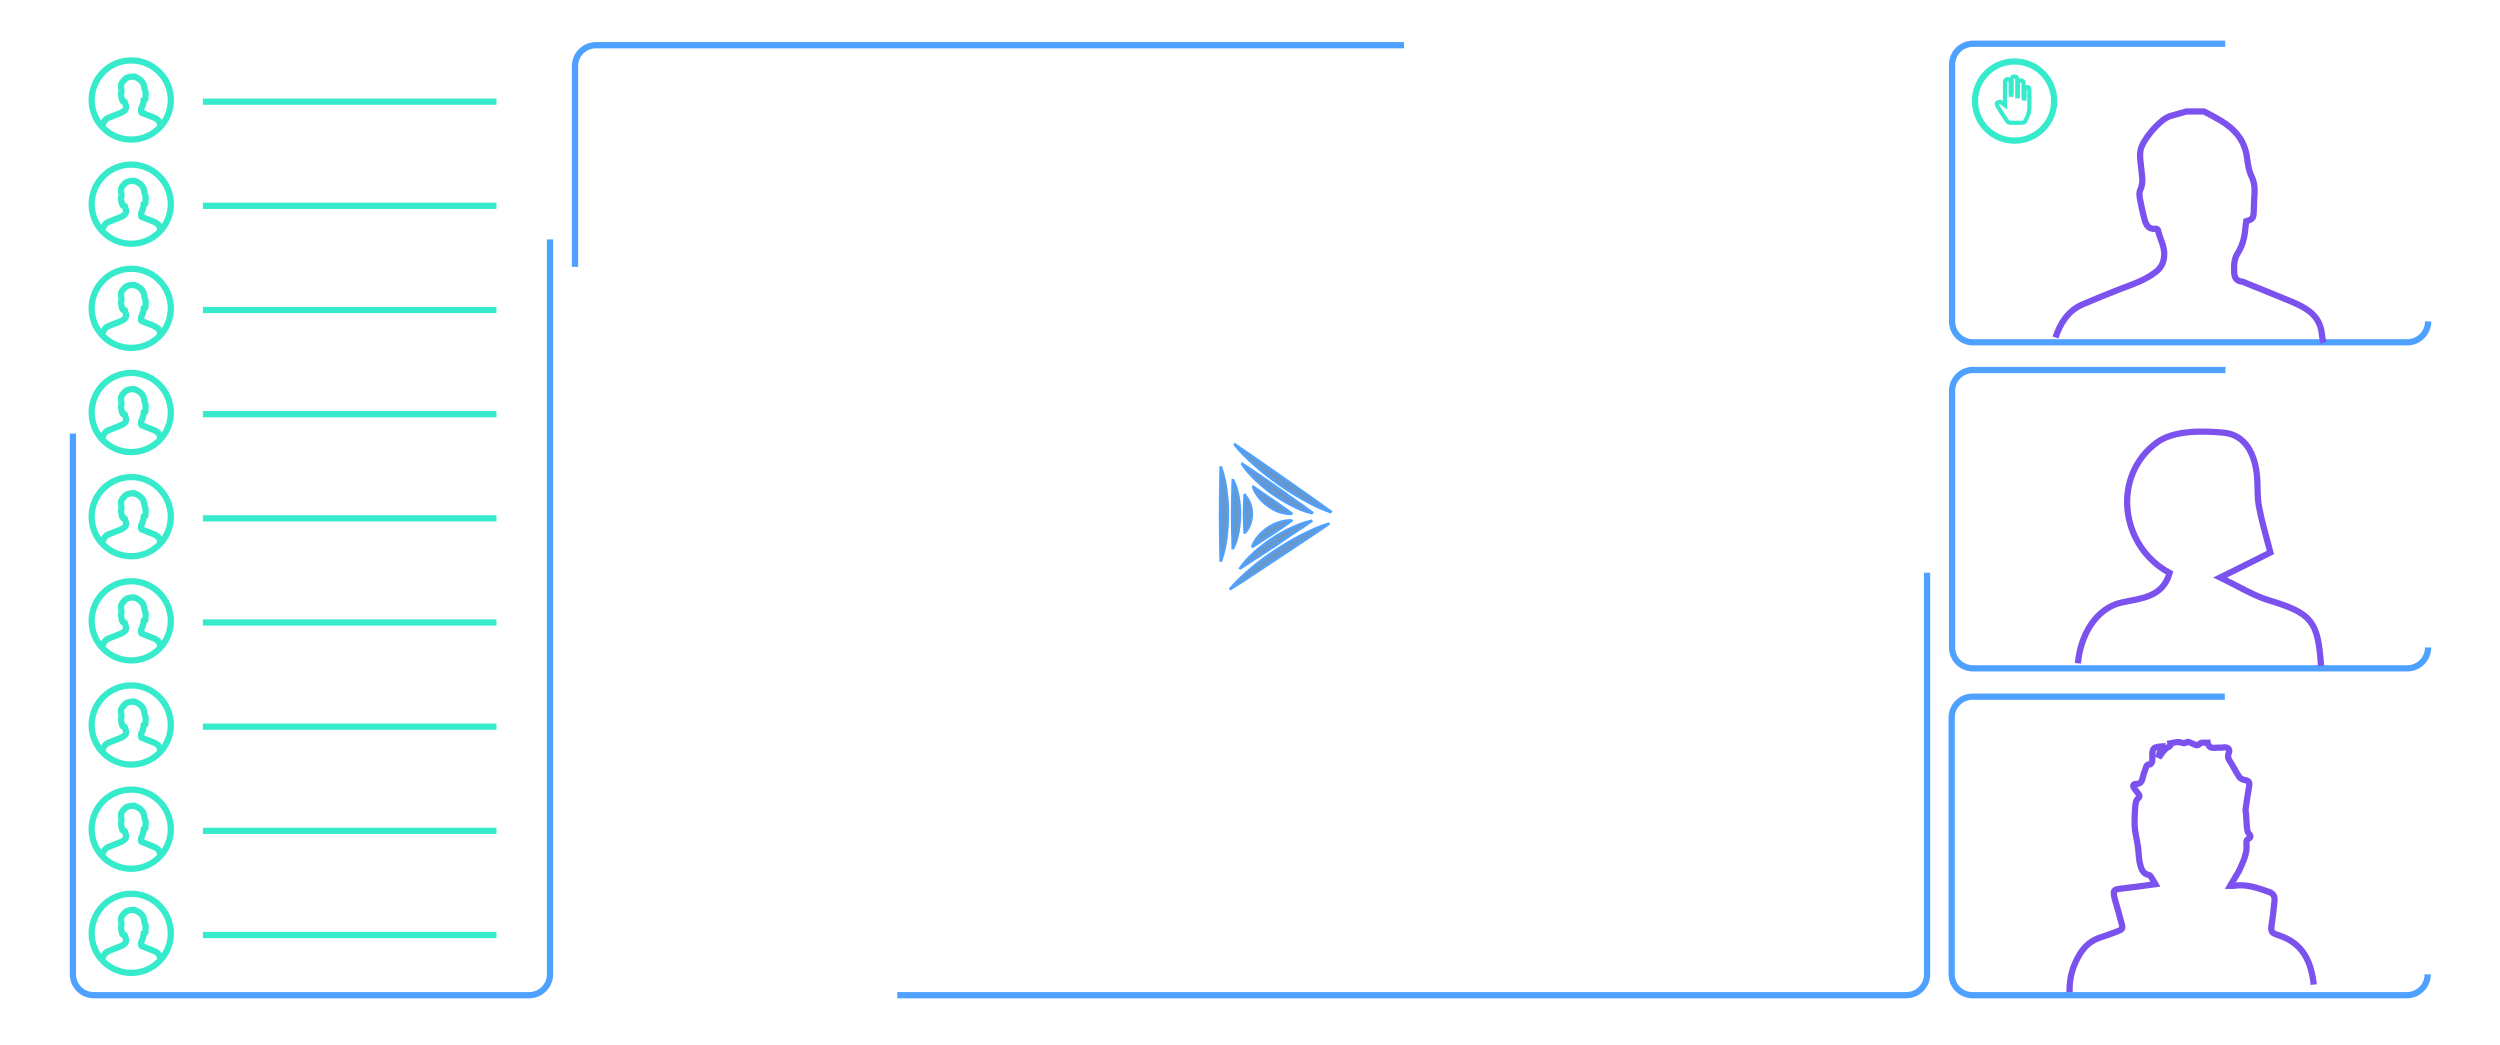
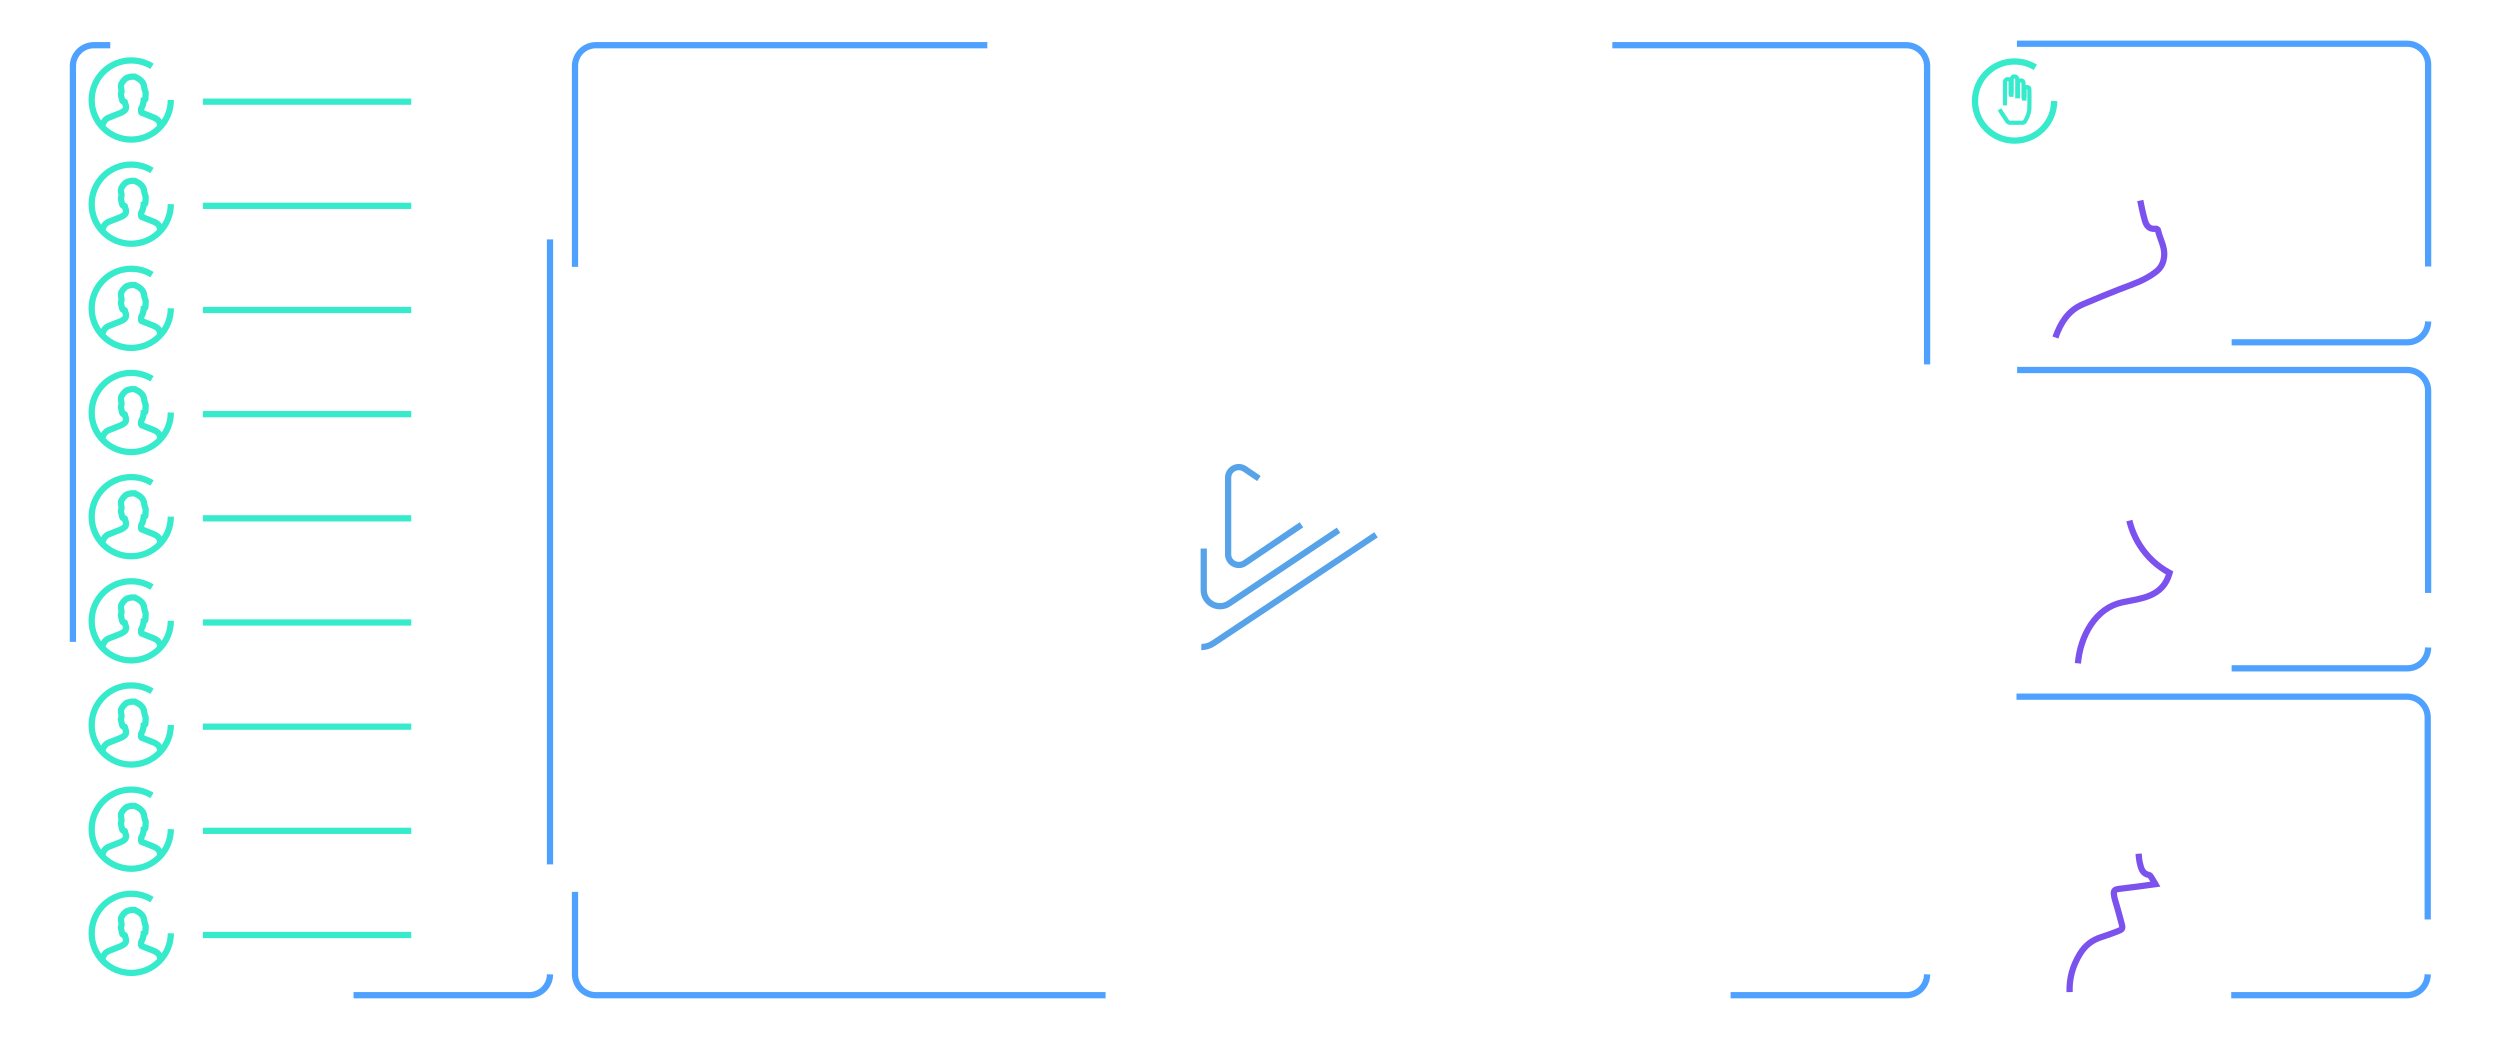
<svg xmlns="http://www.w3.org/2000/svg" version="1.1" x="0px" y="0px" viewBox="0 0 1200 501.3" enable-background="new 0 0 1200 501.3" xml:space="preserve">
  <style type="text/css">
	@keyframes dash {
		to {
			stroke-dashoffset: 0;
		}
	}

	#Layer_2 {
- 		stroke-dasharray: 500; stroke-dashoffset: 200000; animation: dash 999s linear forwards;
+ 		stroke-dasharray: 300; stroke-dashoffset: 200000; animation: dash 999s linear forwards;
	}
</style>
  <g id="Layer_2">
-     <path fill="#6698D0" stroke="#4FA1FF" stroke-miterlimit="10" d="M590.5,282.5c3.2-3.8,6.7-6.9,10.3-10c3.6-3,7.4-5.8,11.4-8.4   c3.9-2.6,8-5,12.2-7.2c4.2-2.1,8.5-4.2,13.2-5.6l0.2,0.3l-5.8,4l-5.9,3.9l-11.7,7.8l-11.8,7.8l-5.9,3.9l-6,3.8L590.5,282.5z" />
-     <path fill="#6698D0" stroke="#4FA1FF" stroke-miterlimit="10" d="M638.6,245.9c-4.7-1.6-8.9-3.7-13-6c-4.1-2.3-8.1-4.8-11.9-7.5   c-3.8-2.7-7.6-5.6-11.1-8.7s-7-6.3-10-10.2l0.2-0.3l5.8,4l5.8,4l11.5,8l11.5,8.1l5.8,4.1l5.7,4.1L638.6,245.9z" />
-     <path fill="#6698D0" stroke="#4FA1FF" stroke-miterlimit="10" d="M586.2,224.4c1.4,3.8,2.1,7.4,2.6,11.2c0.5,3.8,0.7,7.4,0.7,11.2   c0,3.8-0.3,7.4-0.7,11.2c-0.5,3.8-1.2,7.4-2.6,11.2h-0.4l-0.1-5.7l-0.1-5.6l-0.1-11.2l0.1-11.2l0.1-5.6l0.1-5.6H586.2L586.2,224.4z   " />
-     <path fill="#6698D0" stroke="#4FA1FF" stroke-miterlimit="10" d="M595.1,272.7c2.1-3,4.6-5.6,7.1-7.8c2.6-2.3,5.3-4.4,8.2-6.3   c2.8-1.9,5.8-3.6,9-5.1c3.2-1.5,6.4-2.8,10-3.6l0.2,0.3l-4.2,2.9l-4.3,2.8l-8.5,5.8l-8.6,5.6l-4.3,2.8l-4.3,2.8L595.1,272.7z" />
-     <path fill="#6698D0" stroke="#4FA1FF" stroke-miterlimit="10" d="M629.7,246.4c-3.6-0.8-6.8-2.2-9.9-3.8c-3.1-1.6-6-3.4-8.8-5.3   c-2.8-1.9-5.4-4.1-8-6.5c-2.5-2.4-4.9-4.9-6.9-8l0.2-0.3l4.3,2.8l4.2,2.9l8.4,5.8l8.4,6l4.3,3l4.1,3L629.7,246.4z" />
-     <path fill="#6698D0" stroke="#4FA1FF" stroke-miterlimit="10" d="M592,230.4c1.4,2.7,2.1,5.4,2.6,8.2c0.5,2.7,0.7,5.4,0.7,8.2   s-0.3,5.4-0.7,8.2c-0.5,2.7-1.2,5.4-2.6,8.2h-0.4l-0.1-4.1l-0.1-4.1l-0.1-8.2l0.1-8.2l0.1-4.1l0.1-4.1L592,230.4L592,230.4z" />
-     <path fill="#6698D0" stroke="#4FA1FF" stroke-miterlimit="10" d="M601,262.2c0.8-2.2,2-3.8,3.3-5.3c1.3-1.4,2.7-2.7,4.3-3.7   c1.6-1,3.2-1.9,5.1-2.5c1.9-0.6,3.8-1.1,6.2-1l0.2,0.3l-2.3,1.6l-2.3,1.6l-4.7,3.2l-4.7,3l-2.4,1.6l-2.4,1.5L601,262.2z" />
-     <path fill="#6698D0" stroke="#4FA1FF" stroke-miterlimit="10" d="M619.8,246.8c-2.3,0-4.3-0.5-6.1-1.1c-1.8-0.7-3.5-1.6-5-2.7   c-1.6-1.1-2.9-2.3-4.2-3.8c-1.2-1.5-2.4-3.2-3.1-5.4l0.2-0.3l2.3,1.6l2.3,1.6l4.7,3.2l4.6,3.2l2.3,1.6l2.3,1.7L619.8,246.8z" />
-     <path fill="#6698D0" stroke="#4FA1FF" stroke-miterlimit="10" d="M597.7,237.7c1.4,1.5,2.1,3,2.6,4.5c0.5,1.5,0.7,3,0.7,4.5   c0,1.5-0.3,3-0.7,4.5c-0.5,1.5-1.2,3-2.6,4.5h-0.4l-0.1-2.3l-0.1-2.3l-0.1-4.5l0.1-4.5l0.1-2.3l0.1-2.3h0.4V237.7z" />
    <g>
      <path fill="none" stroke="#4FA1FF" stroke-width="3" stroke-miterlimit="10" d="M925,467.7c0,5.5-4.5,10-10,10H286    c-5.5,0-10-4.5-10-10v-436c0-5.5,4.5-10,10-10h629c5.5,0,10,4.5,10,10V467.7z" />
    </g>
    <g>
      <path fill="none" stroke="#4FA1FF" stroke-width="3" stroke-miterlimit="10" d="M264,467.7c0,5.5-4.5,10-10,10H45    c-5.5,0-10-4.5-10-10v-436c0-5.5,4.5-10,10-10h209c5.5,0,10,4.5,10,10V467.7z" />
    </g>
    <g>
      <path fill="none" stroke="#4FA1FF" stroke-width="3" stroke-miterlimit="10" d="M1165.5,154.3c0,5.5-4.5,10-10,10H947    c-5.5,0-10-4.5-10-10V31c0-5.5,4.5-10,10-10h208.5c5.5,0,10,4.5,10,10V154.3z" />
    </g>
    <g>
      <path fill="none" stroke="#4FA1FF" stroke-width="3" stroke-miterlimit="10" d="M1165.5,310.8c0,5.5-4.5,10-10,10H947    c-5.5,0-10-4.5-10-10V187.6c0-5.5,4.5-10,10-10h208.5c5.5,0,10,4.5,10,10V310.8z" />
    </g>
    <g>
      <path fill="none" stroke="#4FA1FF" stroke-width="3" stroke-miterlimit="10" d="M1165.3,467.7c0,5.5-4.5,10-10,10H946.8    c-5.5,0-10-4.5-10-10V344.4c0-5.5,4.5-10,10-10h208.5c5.5,0,10,4.5,10,10V467.7z" />
    </g>
    <g>
      <path fill="none" stroke="#7C52EF" stroke-width="3" stroke-miterlimit="10" d="M986.6,162c2.4-6.9,6.1-13,13.3-16    c5.9-2.5,11.7-4.9,17.6-7.2c6-2.3,12.1-4.2,17.3-8.3c2.6-2,3.7-4.4,4-7.6c0.4-4.5-2.1-8.3-3-12.5c-0.1-0.3-0.7-0.7-1.1-0.6    c-3.2,0.4-4.5-1.6-5.2-4.1c-1-3.5-1.7-7.1-2.4-10.6c-0.2-1.3-0.3-2.8,0.2-3.9c1.7-3.4,0.8-6.9,0.5-10.3c-0.3-2.8-0.8-5.7-0.4-8.5    c0.7-4.9,8.8-14.4,13.4-16.3c0.4-0.2,0.9-0.4,1.3-0.5c2.5-0.7,4.9-1.4,7.4-2.1c2.8,0,5.6,0,8.4,0c2.7,1.4,5.4,2.8,7.9,4.3    c6.9,4.1,11.8,9.7,12.8,18.1c0.4,2.9,0.8,6,2.1,8.6c1.2,2.5,1.6,5,1.5,7.6c-0.2,3.1-0.3,6.2-0.4,9.3c-0.1,3.2-0.4,3.8-3.6,4.8    c-0.1,0.9-0.3,1.9-0.4,2.9c-0.3,4.5-1.3,8.7-3.8,12.6c-1.7,2.7-1.7,5.8-1.6,8.9c0.1,2.6,1,4.3,3.8,4.6c0.8,0.1,1.6,0.6,2.4,0.9    c7.4,3,14.7,5.9,22.1,9c2.1,0.9,4.1,1.9,6,3.1c4.6,2.8,7.3,6.8,7.8,12.2c0.1,1.4,0.4,2.8,0.8,4.1" />
      <path fill="none" stroke="#7C52EF" stroke-width="3" stroke-miterlimit="10" d="M1013,228.6" />
    </g>
    <g>
      <path fill="none" stroke="#7C52EF" stroke-width="3" stroke-miterlimit="10" d="M997.4,318.4c1.1-12.9,8.3-26.6,21.4-29.3    c8.9-1.9,19.4-2.4,22.6-14.1c-24-12.9-27.9-46.9-5.8-62.8c7.8-5.6,21.3-5.5,31.8-4.5c10.6,1,15.1,10.6,16,21.1    c0.4,4.8,0,9.6,0.9,14.3c1.2,6.7,3.2,13.2,5.5,22.1c-5.1,2.6-12.6,6.3-24.1,12c9.3,4.5,16,8.7,23.2,10.9    c21.1,6.3,23.7,10.2,25.2,31.5" />
    </g>
    <g>
      <path fill="none" stroke="#7C52EF" stroke-width="3" stroke-miterlimit="10" d="M993.4,476.2c-0.2-6.7,1.5-12.6,4.9-18.2    c2.4-4,5.8-6.8,10.4-8.2c2.5-0.8,4.9-1.7,7.3-2.6c2.9-1.1,3.1-1.3,2.3-4.2c-1-4-2.2-7.9-3.3-11.8c-0.2-0.6-0.2-1.3-0.3-1.9    c-0.3-1.8,0.5-2.4,2.2-2.6c5.9-0.7,11.9-1.5,17.7-2.3c-0.5-0.9-1.2-2.1-1.9-3.2c-0.3-0.5-0.7-1.1-1.2-1.2    c-3.2-0.6-3.8-3.3-4.4-5.8c-0.6-2.6-0.5-5.3-0.9-7.9c-0.4-2.7-1-5.3-1.4-7.9c-0.2-1.5-0.2-3.1-0.2-4.6c0.1-2.5,0.1-4.9,0.4-7.3    c0.1-1.1,0.4-2.5,1.1-3.1c1.2-1,0.9-1.8,0.1-2.7c-0.6-0.8-1.3-1.6-1.8-2.4c-0.8-1.1-0.5-2,0.9-2c2.1,0,2.8-1.2,3.2-3    c0.3-1.4,0.8-2.8,1.3-4.1c0.4-1.1,0.5-2.5,2.3-2.3c0.2,0,0.8-0.8,0.9-1.2c0.2-0.9,0.1-1.9,0.1-2.8c0-3.8,0.5-4.3,4.5-4.6    c-0.4,1.4-0.8,2.7-1.3,4.1c0.2,0.1,0.4,0.2,0.6,0.3c0.4-0.5,0.7-1.1,1.1-1.6c0.6-0.7,1.2-1.4,1.9-2c0.8-0.6,2.3-0.7,1.9-2.3    c1.4-0.2,2.8-0.7,4.2-0.6c1.2,0.1,2.3,1.1,3.7,0c0.5-0.4,2.1,0.5,3.1,0.9c1.1,0.4,2,1.2,3.2-0.2c0.6-0.7,2.3-0.3,3.7-0.4    c0.8,3.8,4,2,6.3,2.4c0.5,0.1,1-0.2,1.5-0.2c2.2,0,3.1,1.1,2.2,3.1c-0.5,1.3-0.2,2.2,0.5,3.3c1.7,2.6,3,5.4,4.7,7.9    c0.5,0.7,1.6,1.2,2.5,1.4c1.9,0.3,2.5,0.9,2.2,2.9c-0.6,3.7-1.2,7.3-1.7,11c-0.1,0.8,0.1,1.6,0.2,2.3c0.2,2.4,0.2,4.8,0.5,7.2    c0.1,0.8,0.3,1.8,0.9,2.4c1,1,0.9,1.8-0.2,2.4c-1.1,0.6-1.1,1.3-1,2.4c0.5,4.6-1.6,8.6-3.4,12.7c-0.1,0.1-0.2,0.2-0.2,0.4    c-1.4,2.4-2.8,4.7-4.2,7.1c0.3,0,1,0.1,1.6,0c6-1,11.5,1,17,2.9c1.9,0.7,2.8,2,2.7,3.9c-0.3,3.3-0.7,6.5-1.1,9.8    c0,0.4-0.2,0.7-0.2,1.1c-0.6,4.5-0.6,4.8,3.7,6.2c11.4,3.8,15.2,12.8,16.4,23.5" />
    </g>
    <g>
      <path fill="none" stroke="#36EACC" stroke-width="2" stroke-miterlimit="10" d="M962.4,50.6c0-3.4,0-6.9,0-10.4c0-0.3,0-0.7,0-1    c0.1-0.8,0.7-1.3,1.5-1.2c0.9,0.1,1.2,0.6,1.2,1.4c0,1.7,0,3.5,0,5.2c0,0.3,0,0.6,0.1,0.9c0.1,0,0.2,0,0.3,0    c0-0.3,0.1-0.6,0.1-0.8c0-2.1,0-4.3,0-6.4c0-1.1,0.5-1.7,1.4-1.6c0.8,0,1.3,0.6,1.3,1.6c0,2.3,0,4.7,0,7c0,0.3,0,0.6,0,0.9    c0.1,0,0.2,0,0.3,0c0-0.8,0-1.6,0-2.4c0-1.3,0-2.6,0-3.9c0-0.9,0.5-1.3,1.4-1.3c0.8,0,1.3,0.5,1.3,1.4c0,2.1,0,4.3,0,6.4    c0,0.3,0,0.6,0.1,0.9c0.1,0,0.2,0,0.3,0c0-0.3,0.1-0.6,0.1-0.9c0-1.1,0-2.2,0-3.4c0-0.8,0.4-1.2,1.2-1.2s1.1,0.5,1.1,1.2    c0,3.1,0.1,6.1,0,9.2c-0.1,2.2-1.1,4.3-2.2,6.2c-0.2,0.3-0.7,0.5-1.1,0.5c-2,0-4.1,0.1-6.1,0c-0.5,0-1.1-0.4-1.3-0.8    c-1.6-2.3-3.1-4.7-4.6-7.2c-0.2-0.4-0.4-1.3-0.3-1.4c0.5-0.4,1.2-0.7,1.7-0.6C961,49.4,961.7,50.1,962.4,50.6z" />
    </g>
    <circle fill="none" stroke="#36EACC" stroke-width="3" stroke-miterlimit="10" cx="967" cy="48.5" r="19" />
    <circle fill="none" stroke="#36EACC" stroke-width="3" stroke-miterlimit="10" cx="63" cy="48" r="19" />
    <g>
      <path fill="none" stroke="#36EACC" stroke-width="3" stroke-miterlimit="10" d="M49.2,60c0.5-1.5,1.3-2.8,2.9-3.5    c1.3-0.5,2.5-1,3.8-1.5c1.3-0.5,2.6-0.9,3.7-1.8c0.6-0.4,0.8-0.9,0.9-1.6c0.1-1-0.5-1.8-0.6-2.7c0-0.1-0.2-0.1-0.2-0.1    c-0.7,0.1-1-0.4-1.1-0.9c-0.2-0.8-0.4-1.5-0.5-2.3c-0.1-0.3-0.1-0.6,0-0.8c0.4-0.7,0.2-1.5,0.1-2.2c-0.1-0.6-0.2-1.2-0.1-1.8    c0.2-1.1,1.9-3.1,2.9-3.5c0.1,0,0.2-0.1,0.3-0.1c0.5-0.1,1.1-0.3,1.6-0.4c0.6,0,1.2,0,1.8,0c0.6,0.3,1.2,0.6,1.7,0.9    c1.5,0.9,2.5,2.1,2.8,3.9c0.1,0.6,0.2,1.3,0.4,1.9c0.3,0.5,0.4,1.1,0.3,1.6c0,0.7-0.1,1.3-0.1,2c0,0.7-0.1,0.8-0.8,1    c0,0.2-0.1,0.4-0.1,0.6c-0.1,1-0.3,1.9-0.8,2.7c-0.4,0.6-0.4,1.2-0.4,1.9c0,0.6,0.2,0.9,0.8,1c0.2,0,0.3,0.1,0.5,0.2    c1.6,0.6,3.2,1.3,4.8,1.9c0.4,0.2,0.9,0.4,1.3,0.7c1,0.6,1.6,1.5,1.7,2.6c0,0.3,0.1,0.6,0.2,0.9" />
      <path fill="none" stroke="#36EACC" stroke-width="3" stroke-miterlimit="10" d="M54.9,74.4" />
    </g>
    <circle fill="none" stroke="#36EACC" stroke-width="3" stroke-miterlimit="10" cx="63" cy="98" r="19" />
    <g>
      <path fill="none" stroke="#36EACC" stroke-width="3" stroke-miterlimit="10" d="M49.2,110c0.5-1.5,1.3-2.8,2.9-3.5    c1.3-0.5,2.5-1,3.8-1.5c1.3-0.5,2.6-0.9,3.7-1.8c0.6-0.4,0.8-0.9,0.9-1.6c0.1-1-0.5-1.8-0.6-2.7c0-0.1-0.2-0.1-0.2-0.1    c-0.7,0.1-1-0.4-1.1-0.9c-0.2-0.8-0.4-1.5-0.5-2.3c-0.1-0.3-0.1-0.6,0-0.8c0.4-0.7,0.2-1.5,0.1-2.2c-0.1-0.6-0.2-1.2-0.1-1.8    c0.2-1.1,1.9-3.1,2.9-3.5c0.1,0,0.2-0.1,0.3-0.1c0.5-0.1,1.1-0.3,1.6-0.4c0.6,0,1.2,0,1.8,0c0.6,0.3,1.2,0.6,1.7,0.9    c1.5,0.9,2.5,2.1,2.8,3.9c0.1,0.6,0.2,1.3,0.4,1.9c0.3,0.5,0.4,1.1,0.3,1.6c0,0.7-0.1,1.3-0.1,2c0,0.7-0.1,0.8-0.8,1    c0,0.2-0.1,0.4-0.1,0.6c-0.1,1-0.3,1.9-0.8,2.7c-0.4,0.6-0.4,1.2-0.4,1.9c0,0.6,0.2,0.9,0.8,1c0.2,0,0.3,0.1,0.5,0.2    c1.6,0.6,3.2,1.3,4.8,1.9c0.4,0.2,0.9,0.4,1.3,0.7c1,0.6,1.6,1.5,1.7,2.6c0,0.3,0.1,0.6,0.2,0.9" />
      <path fill="none" stroke="#36EACC" stroke-width="3" stroke-miterlimit="10" d="M54.9,124.4" />
    </g>
    <circle fill="none" stroke="#36EACC" stroke-width="3" stroke-miterlimit="10" cx="63" cy="148" r="19" />
    <g>
      <path fill="none" stroke="#36EACC" stroke-width="3" stroke-miterlimit="10" d="M49.2,160c0.5-1.5,1.3-2.8,2.9-3.5    c1.3-0.5,2.5-1,3.8-1.5c1.3-0.5,2.6-0.9,3.7-1.8c0.6-0.4,0.8-0.9,0.9-1.6c0.1-1-0.5-1.8-0.6-2.7c0-0.1-0.2-0.1-0.2-0.1    c-0.7,0.1-1-0.4-1.1-0.9c-0.2-0.8-0.4-1.5-0.5-2.3c-0.1-0.3-0.1-0.6,0-0.8c0.4-0.7,0.2-1.5,0.1-2.2c-0.1-0.6-0.2-1.2-0.1-1.8    c0.2-1.1,1.9-3.1,2.9-3.5c0.1,0,0.2-0.1,0.3-0.1c0.5-0.1,1.1-0.3,1.6-0.4c0.6,0,1.2,0,1.8,0c0.6,0.3,1.2,0.6,1.7,0.9    c1.5,0.9,2.5,2.1,2.8,3.9c0.1,0.6,0.2,1.3,0.4,1.9c0.3,0.5,0.4,1.1,0.3,1.6c0,0.7-0.1,1.3-0.1,2c0,0.7-0.1,0.8-0.8,1    c0,0.2-0.1,0.4-0.1,0.6c-0.1,1-0.3,1.9-0.8,2.7c-0.4,0.6-0.4,1.2-0.4,1.9c0,0.6,0.2,0.9,0.8,1c0.2,0,0.3,0.1,0.5,0.2    c1.6,0.6,3.2,1.3,4.8,1.9c0.4,0.2,0.9,0.4,1.3,0.7c1,0.6,1.6,1.5,1.7,2.6c0,0.3,0.1,0.6,0.2,0.9" />
      <path fill="none" stroke="#36EACC" stroke-width="3" stroke-miterlimit="10" d="M54.9,174.4" />
    </g>
    <circle fill="none" stroke="#36EACC" stroke-width="3" stroke-miterlimit="10" cx="63" cy="198" r="19" />
    <g>
      <path fill="none" stroke="#36EACC" stroke-width="3" stroke-miterlimit="10" d="M49.2,210c0.5-1.5,1.3-2.8,2.9-3.5    c1.3-0.5,2.5-1,3.8-1.5c1.3-0.5,2.6-0.9,3.7-1.8c0.6-0.4,0.8-0.9,0.9-1.6c0.1-1-0.5-1.8-0.6-2.7c0-0.1-0.2-0.1-0.2-0.1    c-0.7,0.1-1-0.4-1.1-0.9c-0.2-0.8-0.4-1.5-0.5-2.3c-0.1-0.3-0.1-0.6,0-0.8c0.4-0.7,0.2-1.5,0.1-2.2c-0.1-0.6-0.2-1.2-0.1-1.8    c0.2-1.1,1.9-3.1,2.9-3.5c0.1,0,0.2-0.1,0.3-0.1c0.5-0.1,1.1-0.3,1.6-0.4c0.6,0,1.2,0,1.8,0c0.6,0.3,1.2,0.6,1.7,0.9    c1.5,0.9,2.5,2.1,2.8,3.9c0.1,0.6,0.2,1.3,0.4,1.9c0.3,0.5,0.4,1.1,0.3,1.6c0,0.7-0.1,1.3-0.1,2c0,0.7-0.1,0.8-0.8,1    c0,0.2-0.1,0.4-0.1,0.6c-0.1,1-0.3,1.9-0.8,2.7c-0.4,0.6-0.4,1.2-0.4,1.9c0,0.6,0.2,0.9,0.8,1c0.2,0,0.3,0.1,0.5,0.2    c1.6,0.6,3.2,1.3,4.8,1.9c0.4,0.2,0.9,0.4,1.3,0.7c1,0.6,1.6,1.5,1.7,2.6c0,0.3,0.1,0.6,0.2,0.9" />
      <path fill="none" stroke="#36EACC" stroke-width="3" stroke-miterlimit="10" d="M54.9,224.4" />
    </g>
    <circle fill="none" stroke="#36EACC" stroke-width="3" stroke-miterlimit="10" cx="63" cy="248" r="19" />
    <g>
      <path fill="none" stroke="#36EACC" stroke-width="3" stroke-miterlimit="10" d="M49.2,260c0.5-1.5,1.3-2.8,2.9-3.5    c1.3-0.5,2.5-1,3.8-1.5c1.3-0.5,2.6-0.9,3.7-1.8c0.6-0.4,0.8-0.9,0.9-1.6c0.1-1-0.5-1.8-0.6-2.7c0-0.1-0.2-0.1-0.2-0.1    c-0.7,0.1-1-0.4-1.1-0.9c-0.2-0.8-0.4-1.5-0.5-2.3c-0.1-0.3-0.1-0.6,0-0.8c0.4-0.7,0.2-1.5,0.1-2.2c-0.1-0.6-0.2-1.2-0.1-1.8    c0.2-1.1,1.9-3.1,2.9-3.5c0.1,0,0.2-0.1,0.3-0.1c0.5-0.1,1.1-0.3,1.6-0.4c0.6,0,1.2,0,1.8,0c0.6,0.3,1.2,0.6,1.7,0.9    c1.5,0.9,2.5,2.1,2.8,3.9c0.1,0.6,0.2,1.3,0.4,1.9c0.3,0.5,0.4,1.1,0.3,1.6c0,0.7-0.1,1.3-0.1,2c0,0.7-0.1,0.8-0.8,1    c0,0.2-0.1,0.4-0.1,0.6c-0.1,1-0.3,1.9-0.8,2.7c-0.4,0.6-0.4,1.2-0.4,1.9c0,0.6,0.2,0.9,0.8,1c0.2,0,0.3,0.1,0.5,0.2    c1.6,0.6,3.2,1.3,4.8,1.9c0.4,0.2,0.9,0.4,1.3,0.7c1,0.6,1.6,1.5,1.7,2.6c0,0.3,0.1,0.6,0.2,0.9" />
      <path fill="none" stroke="#36EACC" stroke-width="3" stroke-miterlimit="10" d="M54.9,274.4" />
    </g>
    <circle fill="none" stroke="#36EACC" stroke-width="3" stroke-miterlimit="10" cx="63" cy="298" r="19" />
    <g>
      <path fill="none" stroke="#36EACC" stroke-width="3" stroke-miterlimit="10" d="M49.2,310c0.5-1.5,1.3-2.8,2.9-3.5    c1.3-0.5,2.5-1,3.8-1.5c1.3-0.5,2.6-0.9,3.7-1.8c0.6-0.4,0.8-0.9,0.9-1.6c0.1-1-0.5-1.8-0.6-2.7c0-0.1-0.2-0.1-0.2-0.1    c-0.7,0.1-1-0.4-1.1-0.9c-0.2-0.8-0.4-1.5-0.5-2.3c-0.1-0.3-0.1-0.6,0-0.8c0.4-0.7,0.2-1.5,0.1-2.2c-0.1-0.6-0.2-1.2-0.1-1.8    c0.2-1.1,1.9-3.1,2.9-3.5c0.1,0,0.2-0.1,0.3-0.1c0.5-0.1,1.1-0.3,1.6-0.4c0.6,0,1.2,0,1.8,0c0.6,0.3,1.2,0.6,1.7,0.9    c1.5,0.9,2.5,2.1,2.8,3.9c0.1,0.6,0.2,1.3,0.4,1.9c0.3,0.5,0.4,1.1,0.3,1.6c0,0.7-0.1,1.3-0.1,2c0,0.7-0.1,0.8-0.8,1    c0,0.2-0.1,0.4-0.1,0.6c-0.1,1-0.3,1.9-0.8,2.7c-0.4,0.6-0.4,1.2-0.4,1.9c0,0.6,0.2,0.9,0.8,1c0.2,0,0.3,0.1,0.5,0.2    c1.6,0.6,3.2,1.3,4.8,1.9c0.4,0.2,0.9,0.4,1.3,0.7c1,0.6,1.6,1.5,1.7,2.6c0,0.3,0.1,0.6,0.2,0.9" />
      <path fill="none" stroke="#36EACC" stroke-width="3" stroke-miterlimit="10" d="M54.9,324.4" />
    </g>
    <circle fill="none" stroke="#36EACC" stroke-width="3" stroke-miterlimit="10" cx="63" cy="348" r="19" />
    <g>
      <path fill="none" stroke="#36EACC" stroke-width="3" stroke-miterlimit="10" d="M49.2,360c0.5-1.5,1.3-2.8,2.9-3.5    c1.3-0.5,2.5-1,3.8-1.5c1.3-0.5,2.6-0.9,3.7-1.8c0.6-0.4,0.8-0.9,0.9-1.6c0.1-1-0.5-1.8-0.6-2.7c0-0.1-0.2-0.1-0.2-0.1    c-0.7,0.1-1-0.4-1.1-0.9c-0.2-0.8-0.4-1.5-0.5-2.3c-0.1-0.3-0.1-0.6,0-0.8c0.4-0.7,0.2-1.5,0.1-2.2c-0.1-0.6-0.2-1.2-0.1-1.8    c0.2-1.1,1.9-3.1,2.9-3.5c0.1,0,0.2-0.1,0.3-0.1c0.5-0.1,1.1-0.3,1.6-0.4c0.6,0,1.2,0,1.8,0c0.6,0.3,1.2,0.6,1.7,0.9    c1.5,0.9,2.5,2.1,2.8,3.9c0.1,0.6,0.2,1.3,0.4,1.9c0.3,0.5,0.4,1.1,0.3,1.6c0,0.7-0.1,1.3-0.1,2c0,0.7-0.1,0.8-0.8,1    c0,0.2-0.1,0.4-0.1,0.6c-0.1,1-0.3,1.9-0.8,2.7c-0.4,0.6-0.4,1.2-0.4,1.9c0,0.6,0.2,0.9,0.8,1c0.2,0,0.3,0.1,0.5,0.2    c1.6,0.6,3.2,1.3,4.8,1.9c0.4,0.2,0.9,0.4,1.3,0.7c1,0.6,1.6,1.5,1.7,2.6c0,0.3,0.1,0.6,0.2,0.9" />
      <path fill="none" stroke="#36EACC" stroke-width="3" stroke-miterlimit="10" d="M54.9,374.4" />
    </g>
    <circle fill="none" stroke="#36EACC" stroke-width="3" stroke-miterlimit="10" cx="63" cy="398" r="19" />
    <g>
      <path fill="none" stroke="#36EACC" stroke-width="3" stroke-miterlimit="10" d="M49.2,410c0.5-1.5,1.3-2.8,2.9-3.5    c1.3-0.5,2.5-1,3.8-1.5c1.3-0.5,2.6-0.9,3.7-1.8c0.6-0.4,0.8-0.9,0.9-1.6c0.1-1-0.5-1.8-0.6-2.7c0-0.1-0.2-0.1-0.2-0.1    c-0.7,0.1-1-0.4-1.1-0.9c-0.2-0.8-0.4-1.5-0.5-2.3c-0.1-0.3-0.1-0.6,0-0.8c0.4-0.7,0.2-1.5,0.1-2.2c-0.1-0.6-0.2-1.2-0.1-1.8    c0.2-1.1,1.9-3.1,2.9-3.5c0.1,0,0.2-0.1,0.3-0.1c0.5-0.1,1.1-0.3,1.6-0.4c0.6,0,1.2,0,1.8,0c0.6,0.3,1.2,0.6,1.7,0.9    c1.5,0.9,2.5,2.1,2.8,3.9c0.1,0.6,0.2,1.3,0.4,1.9c0.3,0.5,0.4,1.1,0.3,1.6c0,0.7-0.1,1.3-0.1,2c0,0.7-0.1,0.8-0.8,1    c0,0.2-0.1,0.4-0.1,0.6c-0.1,1-0.3,1.9-0.8,2.7c-0.4,0.6-0.4,1.2-0.4,1.9c0,0.6,0.2,0.9,0.8,1c0.2,0,0.3,0.1,0.5,0.2    c1.6,0.6,3.2,1.3,4.8,1.9c0.4,0.2,0.9,0.4,1.3,0.7c1,0.6,1.6,1.5,1.7,2.6c0,0.3,0.1,0.6,0.2,0.9" />
      <path fill="none" stroke="#36EACC" stroke-width="3" stroke-miterlimit="10" d="M54.9,424.4" />
    </g>
    <circle fill="none" stroke="#36EACC" stroke-width="3" stroke-miterlimit="10" cx="63" cy="448" r="19" />
    <g>
      <path fill="none" stroke="#36EACC" stroke-width="3" stroke-miterlimit="10" d="M49.2,460c0.5-1.5,1.3-2.8,2.9-3.5    c1.3-0.5,2.5-1,3.8-1.5c1.3-0.5,2.6-0.9,3.7-1.8c0.6-0.4,0.8-0.9,0.9-1.6c0.1-1-0.5-1.8-0.6-2.7c0-0.1-0.2-0.1-0.2-0.1    c-0.7,0.1-1-0.4-1.1-0.9c-0.2-0.8-0.4-1.5-0.5-2.3c-0.1-0.3-0.1-0.6,0-0.8c0.4-0.7,0.2-1.5,0.1-2.2c-0.1-0.6-0.2-1.2-0.1-1.8    c0.2-1.1,1.9-3.1,2.9-3.5c0.1,0,0.2-0.1,0.3-0.1c0.5-0.1,1.1-0.3,1.6-0.4c0.6,0,1.2,0,1.8,0c0.6,0.3,1.2,0.6,1.7,0.9    c1.5,0.9,2.5,2.1,2.8,3.9c0.1,0.6,0.2,1.3,0.4,1.9c0.3,0.5,0.4,1.1,0.3,1.6c0,0.7-0.1,1.3-0.1,2c0,0.7-0.1,0.8-0.8,1    c0,0.2-0.1,0.4-0.1,0.6c-0.1,1-0.3,1.9-0.8,2.7c-0.4,0.6-0.4,1.2-0.4,1.9c0,0.6,0.2,0.9,0.8,1c0.2,0,0.3,0.1,0.5,0.2    c1.6,0.6,3.2,1.3,4.8,1.9c0.4,0.2,0.9,0.4,1.3,0.7c1,0.6,1.6,1.5,1.7,2.6c0,0.3,0.1,0.6,0.2,0.9" />
      <path fill="none" stroke="#36EACC" stroke-width="3" stroke-miterlimit="10" d="M54.9,474.4" />
    </g>
    <line fill="none" stroke="#36EACC" stroke-width="3" stroke-miterlimit="10" x1="97.4" y1="48.8" x2="238.3" y2="48.8" />
    <line fill="none" stroke="#36EACC" stroke-width="3" stroke-miterlimit="10" x1="97.4" y1="98.8" x2="238.3" y2="98.8" />
    <line fill="none" stroke="#36EACC" stroke-width="3" stroke-miterlimit="10" x1="97.4" y1="148.8" x2="238.3" y2="148.8" />
    <line fill="none" stroke="#36EACC" stroke-width="3" stroke-miterlimit="10" x1="97.4" y1="198.8" x2="238.3" y2="198.8" />
    <line fill="none" stroke="#36EACC" stroke-width="3" stroke-miterlimit="10" x1="97.4" y1="248.8" x2="238.3" y2="248.8" />
    <line fill="none" stroke="#36EACC" stroke-width="3" stroke-miterlimit="10" x1="97.4" y1="298.8" x2="238.3" y2="298.8" />
    <line fill="none" stroke="#36EACC" stroke-width="3" stroke-miterlimit="10" x1="97.4" y1="348.8" x2="238.3" y2="348.8" />
    <line fill="none" stroke="#36EACC" stroke-width="3" stroke-miterlimit="10" x1="97.4" y1="398.8" x2="238.3" y2="398.8" />
    <line fill="none" stroke="#36EACC" stroke-width="3" stroke-miterlimit="10" x1="97.4" y1="448.8" x2="238.3" y2="448.8" />
+     <path fill="none" stroke="#56A3EA" stroke-width="3" d="M642.5,254.5l-52.6,35.2c-5.2,3.4-12.1-0.3-12.1-6.5v-70.3   c0-6.2,6.9-9.9,12.1-6.5l52.6,35.2C647.1,244.6,647.1,251.4,642.5,254.5z" />
+     <path fill="none" stroke="#56A3EA" stroke-width="3" stroke-linejoin="round" stroke-miterlimit="2.999" d="M660.5,256.7   l-78.1,52.1c-6.9,4.6-16.2-0.3-16.2-8.7V195.9c0-8.3,9.3-13.3,16.2-8.7l78.1,52.1C666.7,243.5,666.7,252.6,660.5,256.7z" />
+     <path fill="none" stroke="#56A3EA" stroke-width="3" d="M624.7,251.9l-27.2,18.4c-3.4,2.3-8-0.1-8-4.2v-36.8c0-4.1,4.6-6.5,8-4.2   l27.2,18.4C627.7,245.5,627.7,249.9,624.7,251.9z" />
  </g>
</svg>
